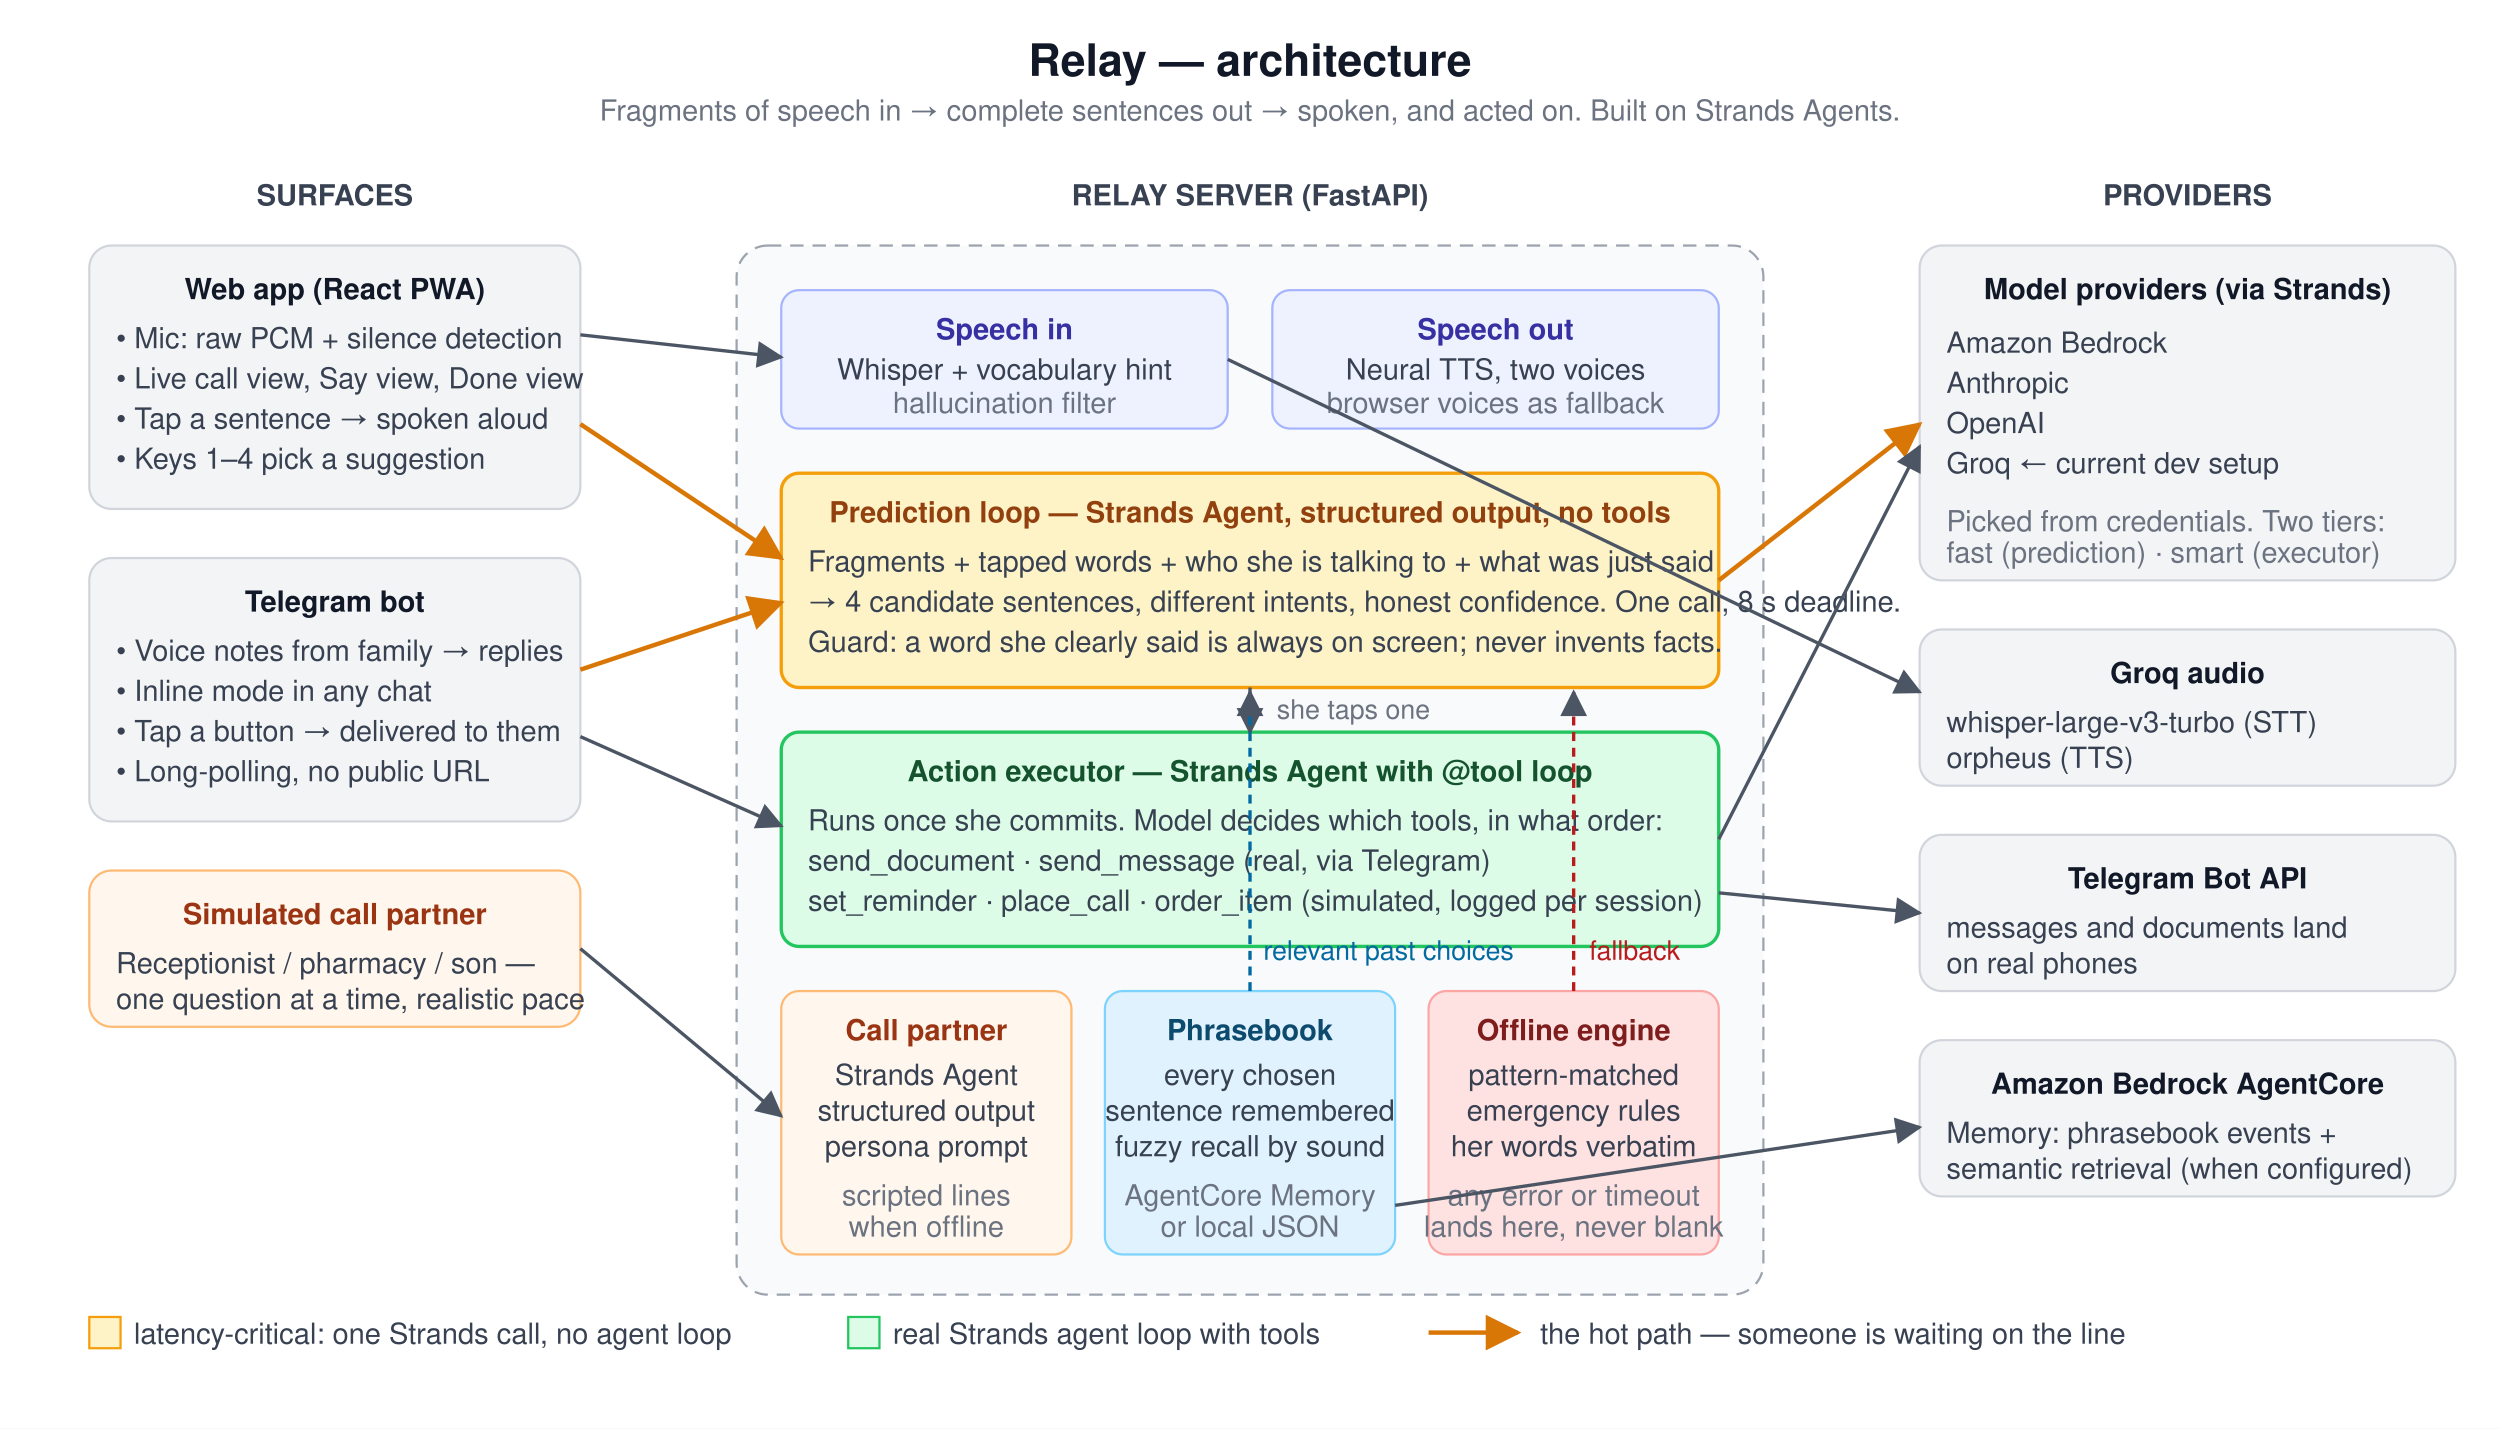
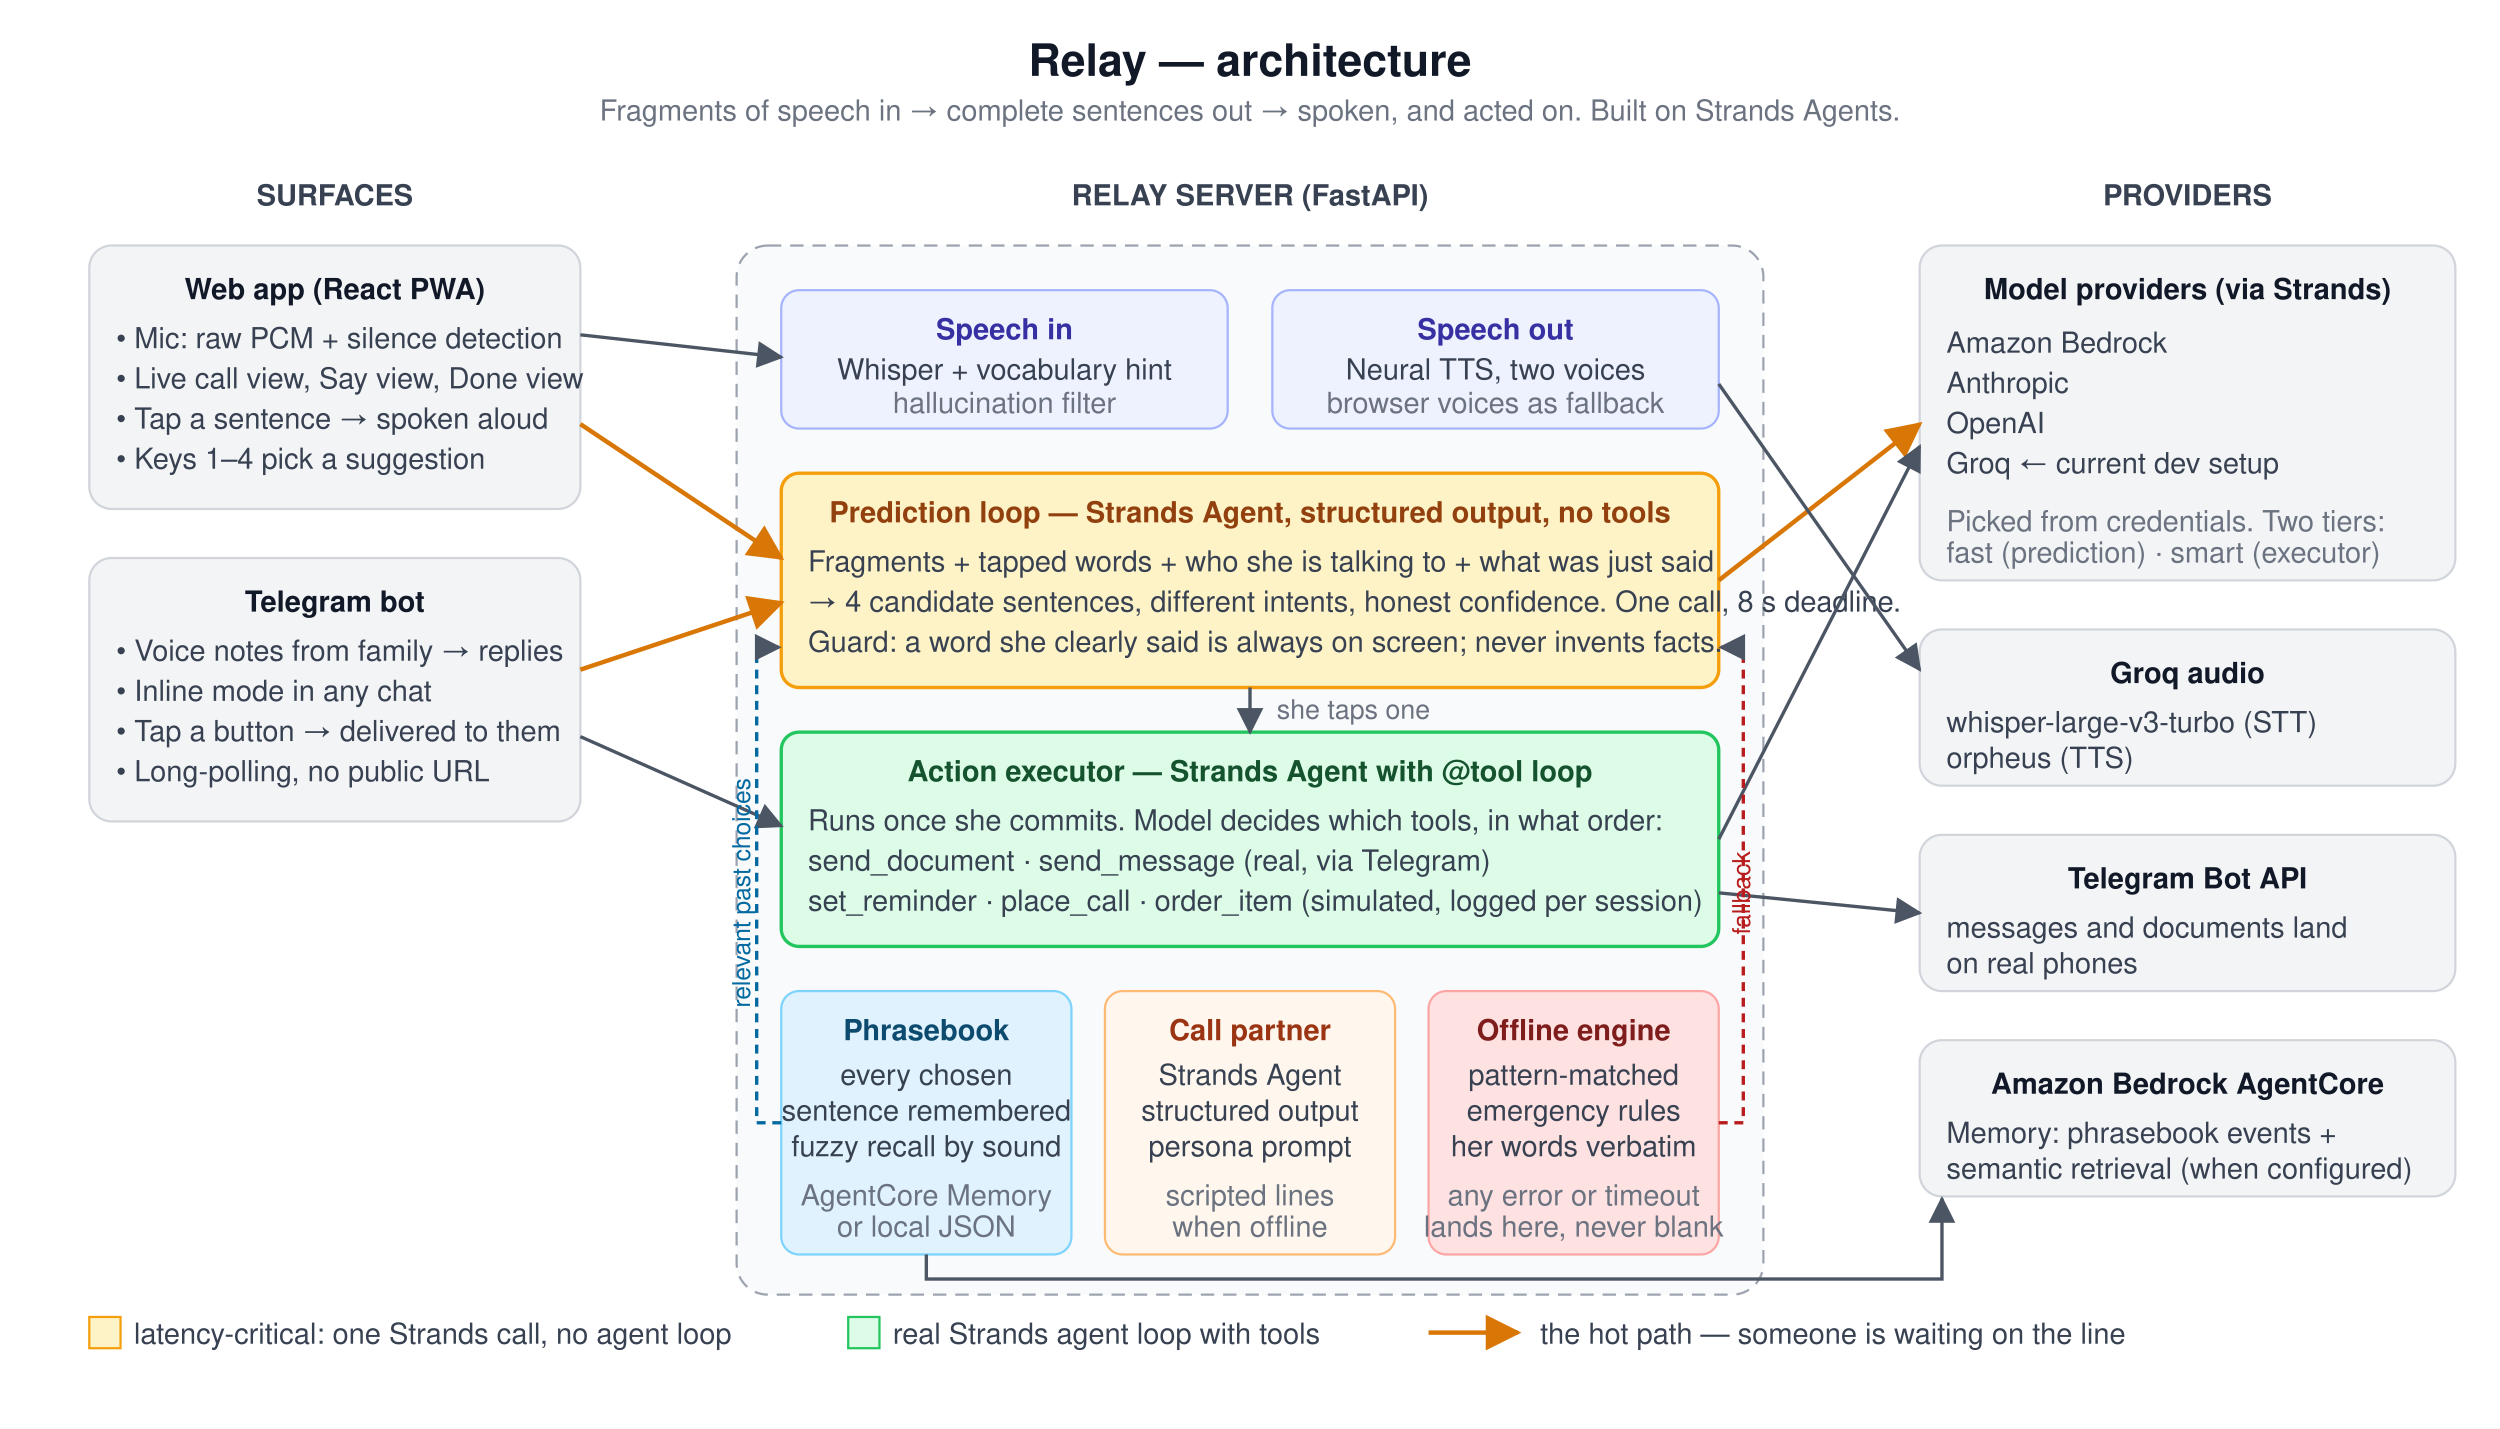
<svg xmlns="http://www.w3.org/2000/svg" width="1120" height="640" viewBox="0 0 1120 640" font-family="Segoe UI, Helvetica, Arial, sans-serif" font-size="13">
  <defs>
    <marker id="arrow" viewBox="0 0 10 10" refX="9" refY="5" markerWidth="8" markerHeight="8" orient="auto-start-reverse">
      <path d="M0,0 L10,5 L0,10 z" fill="#4b5563" />
    </marker>
    <marker id="arrow-accent" viewBox="0 0 10 10" refX="9" refY="5" markerWidth="8" markerHeight="8" orient="auto-start-reverse">
      <path d="M0,0 L10,5 L0,10 z" fill="#d97706" />
    </marker>
  </defs>
  <rect width="1120" height="640" fill="#ffffff" />
  <text x="560" y="34" text-anchor="middle" font-size="20" font-weight="600" fill="#111827">Relay — architecture</text>
  <text x="560" y="54" text-anchor="middle" fill="#6b7280">Fragments of speech in → complete sentences out → spoken, and acted on. Built on Strands Agents.</text>
  <text x="150" y="92" text-anchor="middle" font-weight="600" fill="#374151">SURFACES</text>
  <text x="560" y="92" text-anchor="middle" font-weight="600" fill="#374151">RELAY SERVER (FastAPI)</text>
  <text x="980" y="92" text-anchor="middle" font-weight="600" fill="#374151">PROVIDERS</text>
  <g>
    <rect x="40" y="110" width="220" height="118" rx="10" fill="#f3f4f6" stroke="#d1d5db" />
    <text x="150" y="134" text-anchor="middle" font-weight="600" fill="#111827">Web app (React PWA)</text>
    <text x="52" y="156" fill="#374151">• Mic: raw PCM + silence detection</text>
    <text x="52" y="174" fill="#374151">• Live call view, Say view, Done view</text>
    <text x="52" y="192" fill="#374151">• Tap a sentence → spoken aloud</text>
    <text x="52" y="210" fill="#374151">• Keys 1–4 pick a suggestion</text>
  </g>
  <g>
    <rect x="40" y="250" width="220" height="118" rx="10" fill="#f3f4f6" stroke="#d1d5db" />
    <text x="150" y="274" text-anchor="middle" font-weight="600" fill="#111827">Telegram bot</text>
    <text x="52" y="296" fill="#374151">• Voice notes from family → replies</text>
    <text x="52" y="314" fill="#374151">• Inline mode in any chat</text>
    <text x="52" y="332" fill="#374151">• Tap a button → delivered to them</text>
    <text x="52" y="350" fill="#374151">• Long-polling, no public URL</text>
  </g>
-   <g>
-     <rect x="40" y="390" width="220" height="70" rx="10" fill="#fff7ed" stroke="#fdba74" />
-     <text x="150" y="414" text-anchor="middle" font-weight="600" fill="#9a3412">Simulated call partner</text>
-     <text x="52" y="436" fill="#374151">Receptionist / pharmacy / son —</text>
-     <text x="52" y="452" fill="#374151">one question at a time, realistic pace</text>
-   </g>
  <rect x="330" y="110" width="460" height="470" rx="14" fill="#f9fafb" stroke="#9ca3af" stroke-dasharray="6 4" />
  <g>
    <rect x="350" y="130" width="200" height="62" rx="8" fill="#eef2ff" stroke="#a5b4fc" />
    <text x="450" y="152" text-anchor="middle" font-weight="600" fill="#3730a3">Speech in</text>
    <text x="450" y="170" text-anchor="middle" fill="#374151">Whisper + vocabulary hint</text>
    <text x="450" y="185" text-anchor="middle" fill="#6b7280">hallucination filter</text>
  </g>
  <g>
    <rect x="570" y="130" width="200" height="62" rx="8" fill="#eef2ff" stroke="#a5b4fc" />
    <text x="670" y="152" text-anchor="middle" font-weight="600" fill="#3730a3">Speech out</text>
    <text x="670" y="170" text-anchor="middle" fill="#374151">Neural TTS, two voices</text>
    <text x="670" y="185" text-anchor="middle" fill="#6b7280">browser voices as fallback</text>
  </g>
  <g>
    <rect x="350" y="212" width="420" height="96" rx="8" fill="#fef3c7" stroke="#f59e0b" stroke-width="1.5" />
    <text x="560" y="234" text-anchor="middle" font-weight="600" fill="#92400e">Prediction loop — Strands Agent, structured output, no tools</text>
    <text x="362" y="256" fill="#374151">Fragments + tapped words + who she is talking to + what was just said</text>
    <text x="362" y="274" fill="#374151">→ 4 candidate sentences, different intents, honest confidence. One call, 8 s deadline.</text>
    <text x="362" y="292" fill="#374151">Guard: a word she clearly said is always on screen; never invents facts.</text>
  </g>
  <g>
    <rect x="350" y="328" width="420" height="96" rx="8" fill="#dcfce7" stroke="#22c55e" stroke-width="1.5" />
    <text x="560" y="350" text-anchor="middle" font-weight="600" fill="#14532d">Action executor — Strands Agent with @tool loop</text>
    <text x="362" y="372" fill="#374151">Runs once she commits. Model decides which tools, in what order:</text>
    <text x="362" y="390" fill="#374151">send_document · send_message  (real, via Telegram)</text>
    <text x="362" y="408" fill="#374151">set_reminder · place_call · order_item  (simulated, logged per session)</text>
  </g>
  <g>
-     <rect x="350" y="444" width="130" height="118" rx="8" fill="#fff7ed" stroke="#fdba74" />
-     <text x="415" y="466" text-anchor="middle" font-weight="600" fill="#9a3412">Call partner</text>
-     <text x="415" y="486" text-anchor="middle" fill="#374151">Strands Agent</text>
-     <text x="415" y="502" text-anchor="middle" fill="#374151">structured output</text>
-     <text x="415" y="518" text-anchor="middle" fill="#374151">persona prompt</text>
-     <text x="415" y="540" text-anchor="middle" fill="#6b7280">scripted lines</text>
-     <text x="415" y="554" text-anchor="middle" fill="#6b7280">when offline</text>
+     <rect x="495" y="444" width="130" height="118" rx="8" fill="#fff7ed" stroke="#fdba74" />
+     <text x="560" y="466" text-anchor="middle" font-weight="600" fill="#9a3412">Call partner</text>
+     <text x="560" y="486" text-anchor="middle" fill="#374151">Strands Agent</text>
+     <text x="560" y="502" text-anchor="middle" fill="#374151">structured output</text>
+     <text x="560" y="518" text-anchor="middle" fill="#374151">persona prompt</text>
+     <text x="560" y="540" text-anchor="middle" fill="#6b7280">scripted lines</text>
+     <text x="560" y="554" text-anchor="middle" fill="#6b7280">when offline</text>
  </g>
  <g>
-     <rect x="495" y="444" width="130" height="118" rx="8" fill="#e0f2fe" stroke="#7dd3fc" />
-     <text x="560" y="466" text-anchor="middle" font-weight="600" fill="#0c4a6e">Phrasebook</text>
-     <text x="560" y="486" text-anchor="middle" fill="#374151">every chosen</text>
-     <text x="560" y="502" text-anchor="middle" fill="#374151">sentence remembered</text>
-     <text x="560" y="518" text-anchor="middle" fill="#374151">fuzzy recall by sound</text>
-     <text x="560" y="540" text-anchor="middle" fill="#6b7280">AgentCore Memory</text>
-     <text x="560" y="554" text-anchor="middle" fill="#6b7280">or local JSON</text>
+     <rect x="350" y="444" width="130" height="118" rx="8" fill="#e0f2fe" stroke="#7dd3fc" />
+     <text x="415" y="466" text-anchor="middle" font-weight="600" fill="#0c4a6e">Phrasebook</text>
+     <text x="415" y="486" text-anchor="middle" fill="#374151">every chosen</text>
+     <text x="415" y="502" text-anchor="middle" fill="#374151">sentence remembered</text>
+     <text x="415" y="518" text-anchor="middle" fill="#374151">fuzzy recall by sound</text>
+     <text x="415" y="540" text-anchor="middle" fill="#6b7280">AgentCore Memory</text>
+     <text x="415" y="554" text-anchor="middle" fill="#6b7280">or local JSON</text>
  </g>
  <g>
    <rect x="640" y="444" width="130" height="118" rx="8" fill="#fee2e2" stroke="#fca5a5" />
    <text x="705" y="466" text-anchor="middle" font-weight="600" fill="#7f1d1d">Offline engine</text>
    <text x="705" y="486" text-anchor="middle" fill="#374151">pattern-matched</text>
    <text x="705" y="502" text-anchor="middle" fill="#374151">emergency rules</text>
    <text x="705" y="518" text-anchor="middle" fill="#374151">her words verbatim</text>
    <text x="705" y="540" text-anchor="middle" fill="#6b7280">any error or timeout</text>
    <text x="705" y="554" text-anchor="middle" fill="#6b7280">lands here, never blank</text>
  </g>
  <g>
    <rect x="860" y="110" width="240" height="150" rx="10" fill="#f3f4f6" stroke="#d1d5db" />
    <text x="980" y="134" text-anchor="middle" font-weight="600" fill="#111827">Model providers (via Strands)</text>
    <text x="872" y="158" fill="#374151">Amazon Bedrock</text>
    <text x="872" y="176" fill="#374151">Anthropic</text>
    <text x="872" y="194" fill="#374151">OpenAI</text>
    <text x="872" y="212" fill="#374151">Groq  ← current dev setup</text>
    <text x="872" y="238" fill="#6b7280">Picked from credentials. Two tiers:</text>
    <text x="872" y="252" fill="#6b7280">fast (prediction) · smart (executor)</text>
  </g>
  <g>
    <rect x="860" y="282" width="240" height="70" rx="10" fill="#f3f4f6" stroke="#d1d5db" />
    <text x="980" y="306" text-anchor="middle" font-weight="600" fill="#111827">Groq audio</text>
    <text x="872" y="328" fill="#374151">whisper-large-v3-turbo (STT)</text>
    <text x="872" y="344" fill="#374151">orpheus (TTS)</text>
  </g>
  <g>
    <rect x="860" y="374" width="240" height="70" rx="10" fill="#f3f4f6" stroke="#d1d5db" />
    <text x="980" y="398" text-anchor="middle" font-weight="600" fill="#111827">Telegram Bot API</text>
    <text x="872" y="420" fill="#374151">messages and documents land</text>
    <text x="872" y="436" fill="#374151">on real phones</text>
  </g>
  <g>
    <rect x="860" y="466" width="240" height="70" rx="10" fill="#f3f4f6" stroke="#d1d5db" />
    <text x="980" y="490" text-anchor="middle" font-weight="600" fill="#111827">Amazon Bedrock AgentCore</text>
    <text x="872" y="512" fill="#374151">Memory: phrasebook events +</text>
    <text x="872" y="528" fill="#374151">semantic retrieval (when configured)</text>
  </g>
  <line x1="260" y1="150" x2="350" y2="160" stroke="#4b5563" stroke-width="1.5" marker-end="url(#arrow)" />
  <line x1="260" y1="190" x2="350" y2="250" stroke="#d97706" stroke-width="2" marker-end="url(#arrow-accent)" />
  <line x1="260" y1="300" x2="350" y2="270" stroke="#d97706" stroke-width="2" marker-end="url(#arrow-accent)" />
  <line x1="260" y1="330" x2="350" y2="370" stroke="#4b5563" stroke-width="1.5" marker-end="url(#arrow)" />
-   <line x1="260" y1="425" x2="350" y2="500" stroke="#4b5563" stroke-width="1.5" marker-end="url(#arrow)" />
  <line x1="770" y1="260" x2="860" y2="190" stroke="#d97706" stroke-width="2" marker-end="url(#arrow-accent)" />
  <line x1="770" y1="376" x2="860" y2="200" stroke="#4b5563" stroke-width="1.5" marker-end="url(#arrow)" />
-   <line x1="550" y1="161" x2="860" y2="310" stroke="#4b5563" stroke-width="1.5" marker-end="url(#arrow)" />
+   <line x1="770" y1="172" x2="860" y2="300" stroke="#4b5563" stroke-width="1.5" marker-end="url(#arrow)" />
  <line x1="770" y1="400" x2="860" y2="409" stroke="#4b5563" stroke-width="1.5" marker-end="url(#arrow)" />
-   <line x1="625" y1="540" x2="860" y2="505" stroke="#4b5563" stroke-width="1.5" marker-end="url(#arrow)" />
+   <path d="M415,562 L415,573 L870,573 L870,537" fill="none" stroke="#4b5563" stroke-width="1.5" marker-end="url(#arrow)" />
  <line x1="560" y1="308" x2="560" y2="328" stroke="#4b5563" stroke-width="1.5" marker-end="url(#arrow)" />
  <text x="572" y="322" fill="#6b7280" font-size="12">she taps one</text>
-   <line x1="705" y1="444" x2="705" y2="310" stroke="#b91c1c" stroke-width="1.5" stroke-dasharray="4 3" marker-end="url(#arrow)" />
-   <text x="712" y="430" fill="#b91c1c" font-size="12">fallback</text>
-   <line x1="560" y1="444" x2="560" y2="310" stroke="#0369a1" stroke-width="1.5" stroke-dasharray="4 3" marker-end="url(#arrow)" />
-   <text x="566" y="430" fill="#0369a1" font-size="12">relevant past choices</text>
+   <path d="M770,503 L781,503 L781,290 L771,290" fill="none" stroke="#b91c1c" stroke-width="1.5" stroke-dasharray="4 3" marker-end="url(#arrow)" />
+   <text x="784" y="400" fill="#b91c1c" font-size="11" transform="rotate(-90 784 400)" text-anchor="middle">fallback</text>
+   <path d="M350,503 L339,503 L339,290 L349,290" fill="none" stroke="#0369a1" stroke-width="1.5" stroke-dasharray="4 3" marker-end="url(#arrow)" />
+   <text x="336" y="400" fill="#0369a1" font-size="11" transform="rotate(-90 336 400)" text-anchor="middle">relevant past choices</text>
  <rect x="40" y="590" width="14" height="14" fill="#fef3c7" stroke="#f59e0b" />
  <text x="60" y="602" fill="#374151">latency-critical: one Strands call, no agent loop</text>
  <rect x="380" y="590" width="14" height="14" fill="#dcfce7" stroke="#22c55e" />
  <text x="400" y="602" fill="#374151">real Strands agent loop with tools</text>
  <line x1="640" y1="597" x2="680" y2="597" stroke="#d97706" stroke-width="2" marker-end="url(#arrow-accent)" />
  <text x="690" y="602" fill="#374151">the hot path — someone is waiting on the line</text>
</svg>
